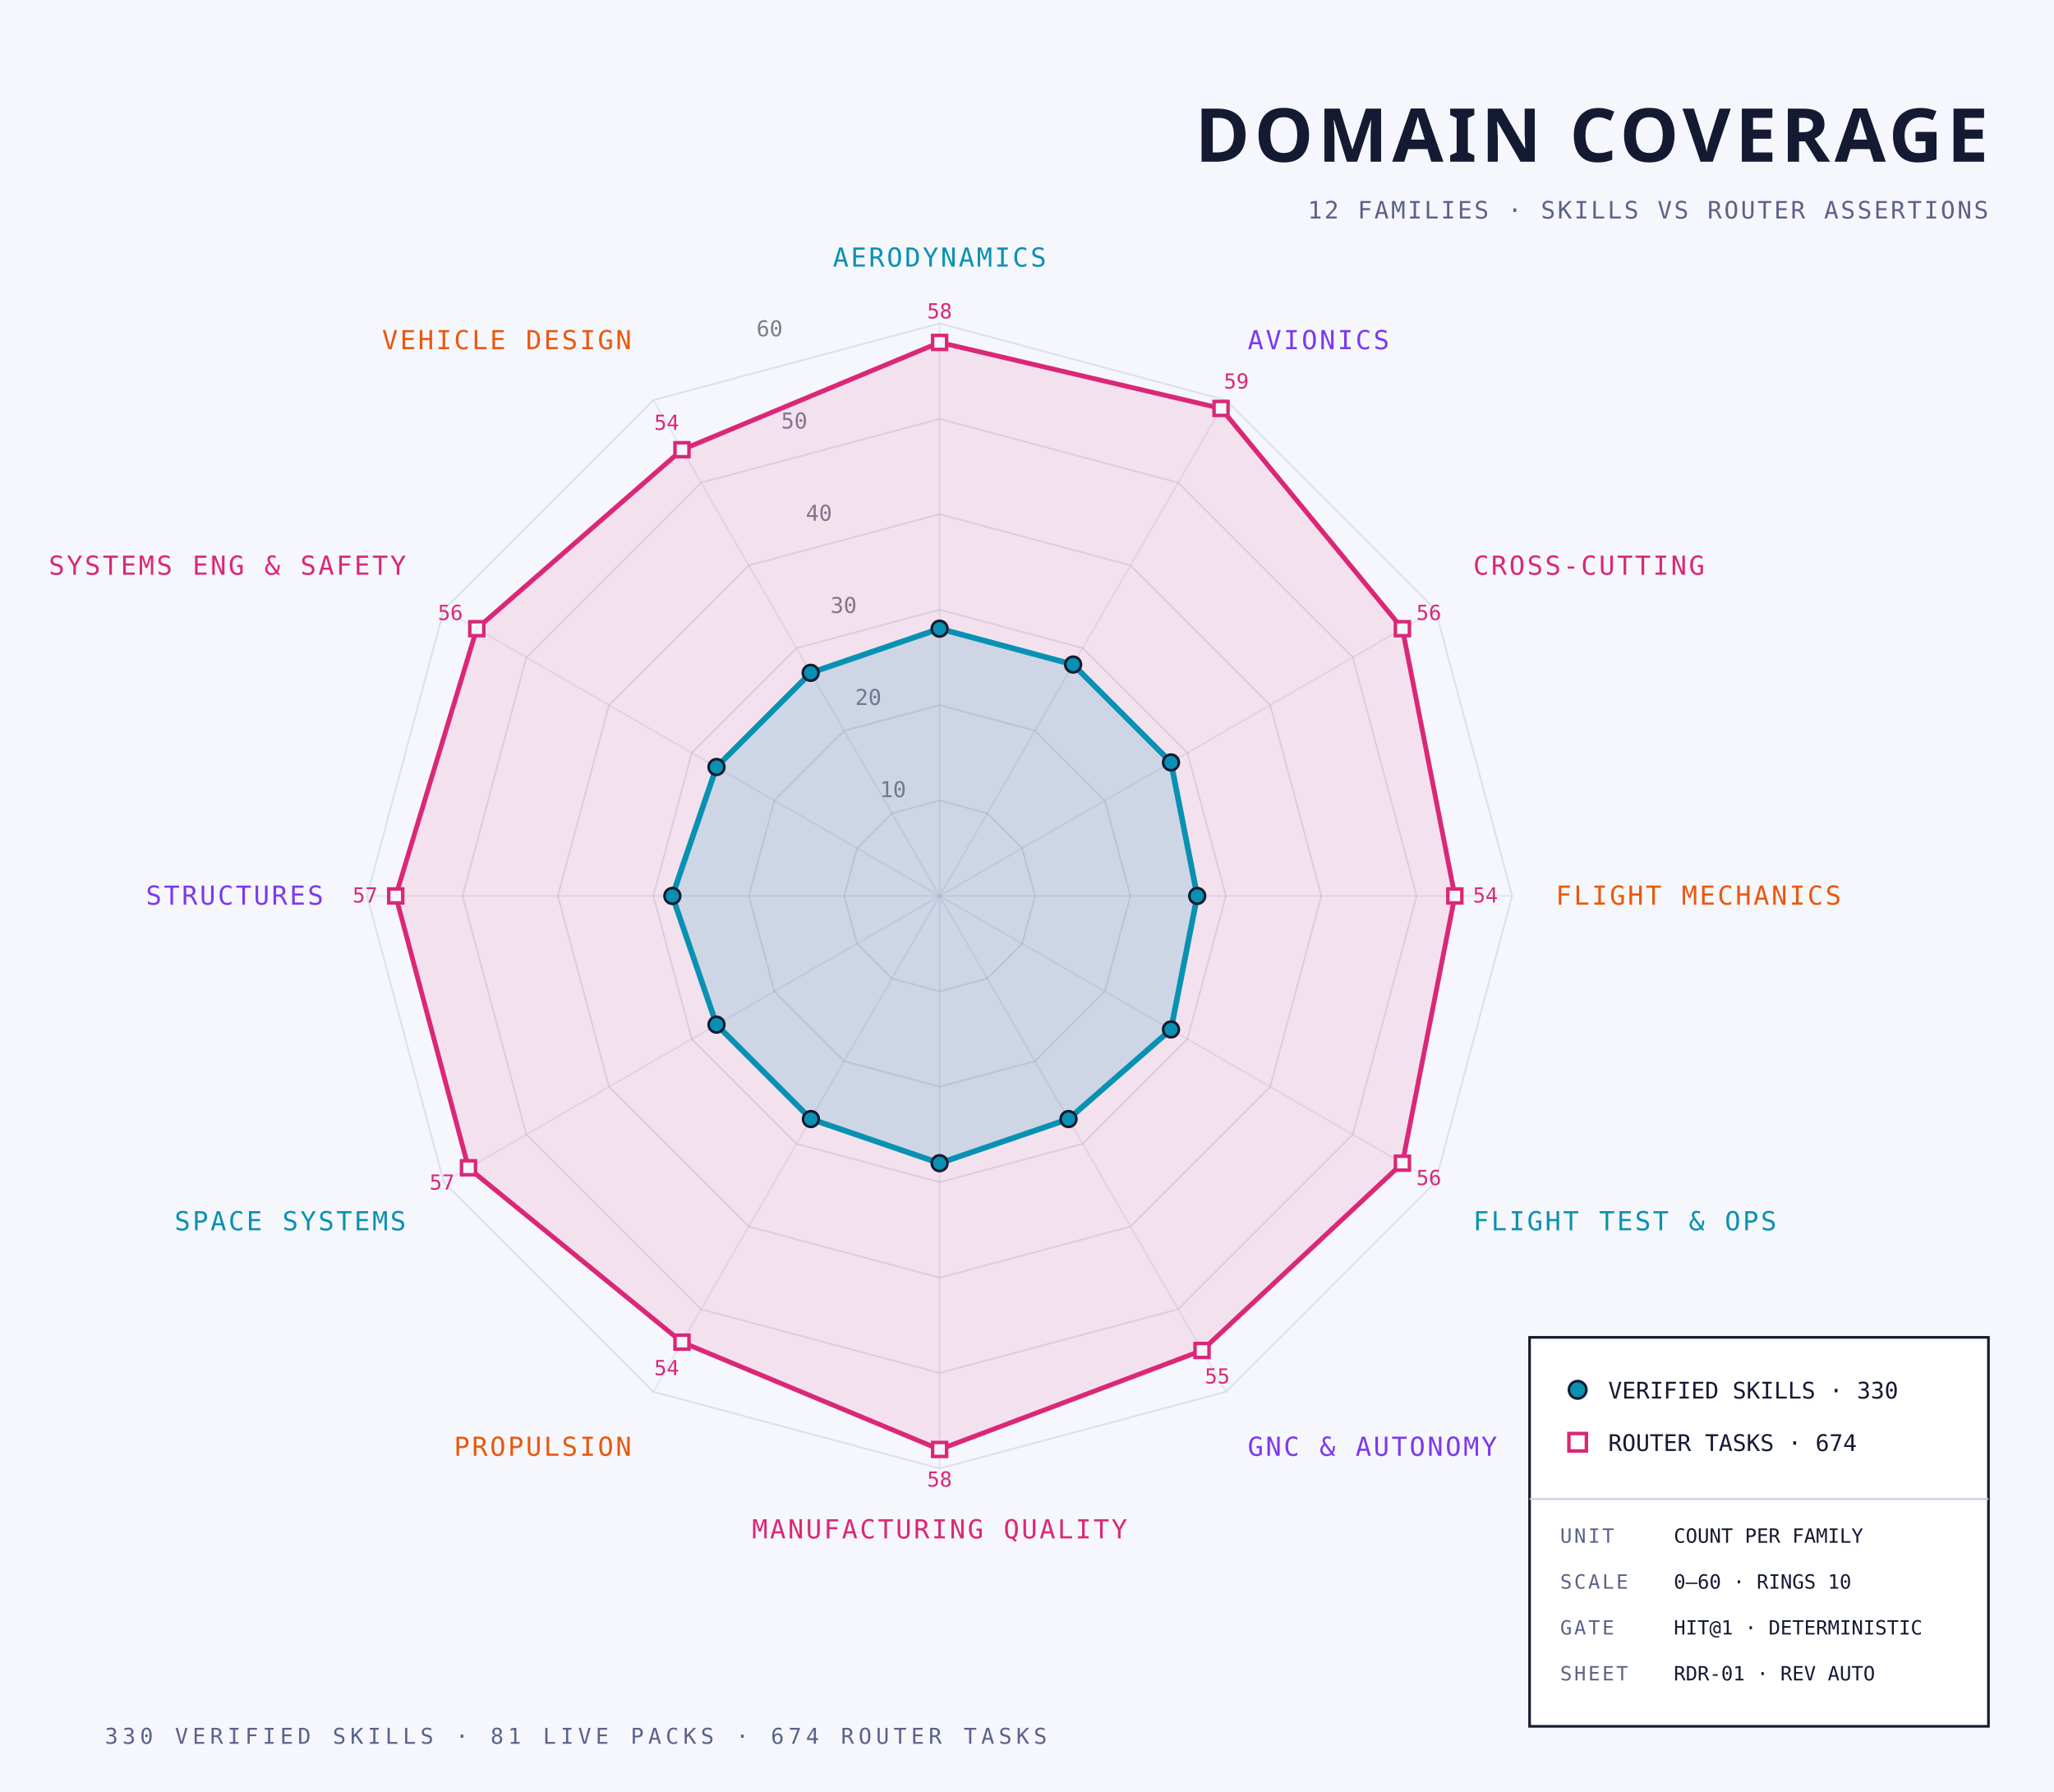
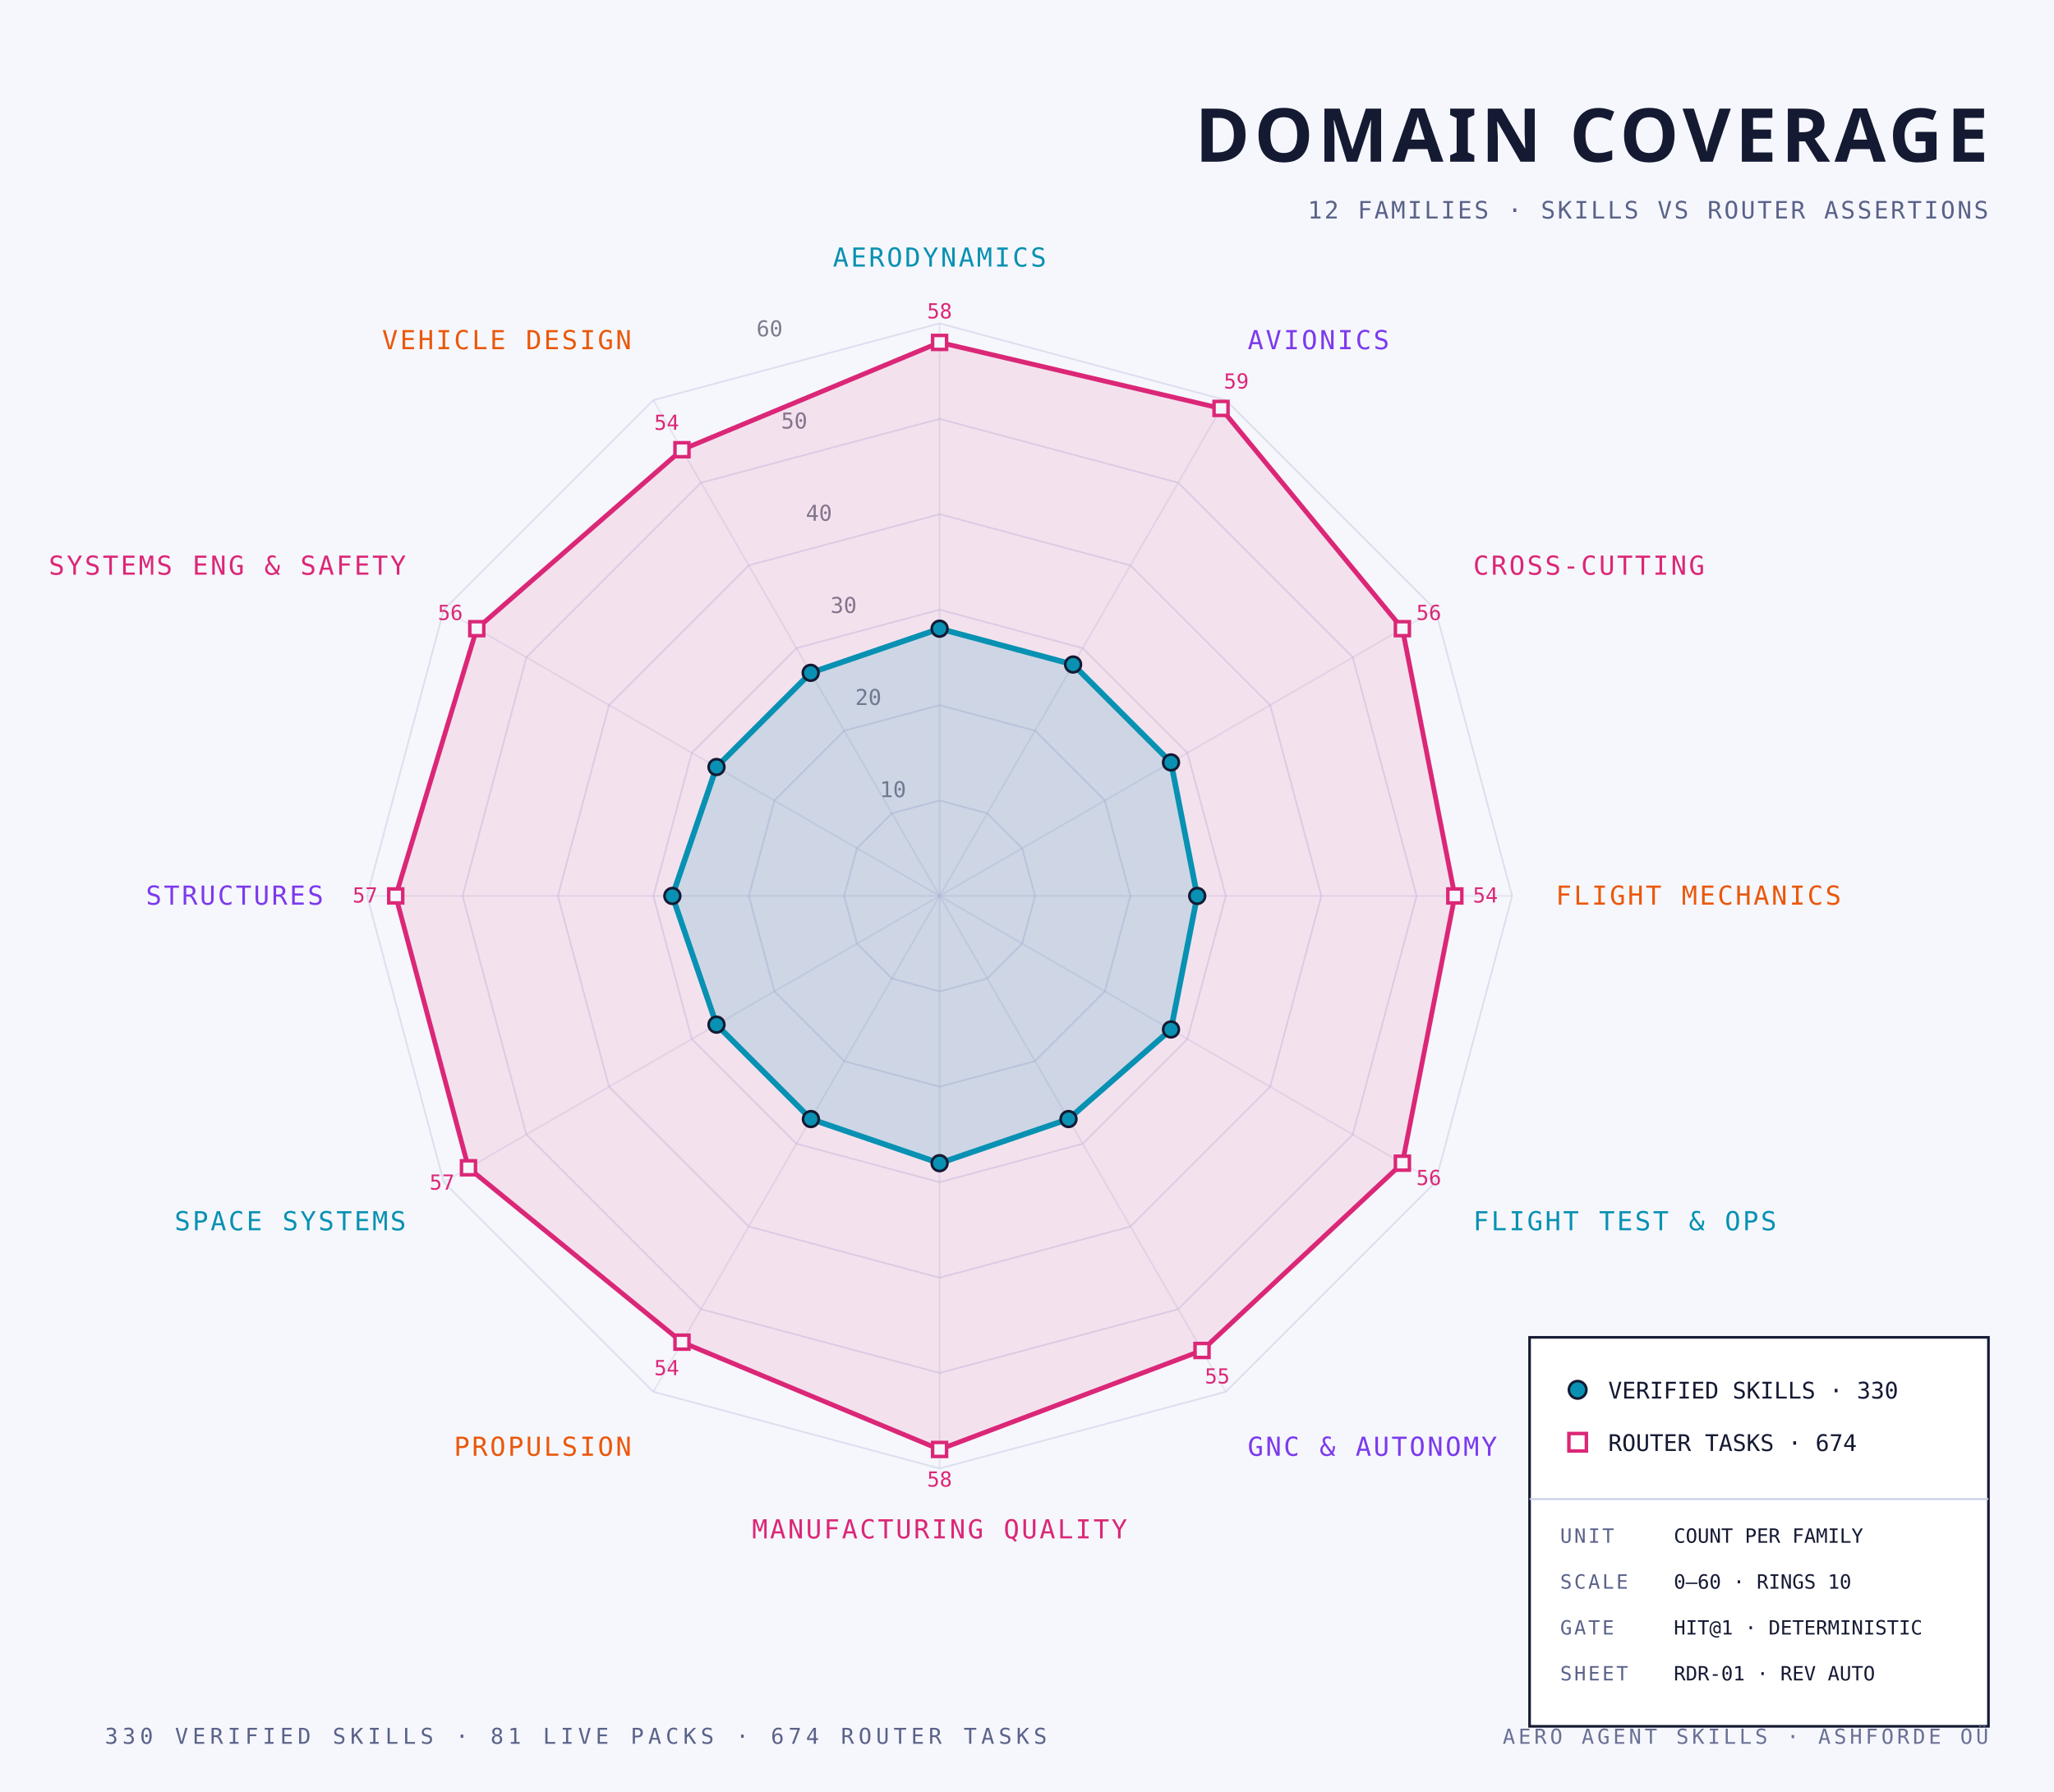
<svg xmlns="http://www.w3.org/2000/svg" width="940" height="820" viewBox="0 0 940 820">
  <style>
    .mono { font-family: "JetBrains Mono", "IBM Plex Mono", "Menlo", monospace; }
    .cond { font-family: "Barlow Condensed", "DIN Condensed", "Arial Narrow", sans-serif; font-weight: 700; text-transform: uppercase; }
    .serif { font-family: "Instrument Serif", Georgia, serif; font-style: italic; }
  </style>
  <rect width="940" height="820" fill="#f6f7fc" />
  <polygon points="430.0,366.3 451.8,372.2 467.8,388.2 473.7,410.0 467.8,431.8 451.8,447.8 430.0,453.7 408.2,447.8 392.2,431.8 386.3,410.0 392.2,388.2 408.2,372.2" fill="none" stroke="#c6cce4" stroke-width="0.8" stroke-opacity="0.55" />
  <polygon points="430.0,322.7 473.7,334.4 505.6,366.3 517.3,410.0 505.6,453.7 473.7,485.6 430.0,497.3 386.3,485.6 354.4,453.7 342.7,410.0 354.4,366.3 386.3,334.4" fill="none" stroke="#c6cce4" stroke-width="0.8" stroke-opacity="0.55" />
  <polygon points="430.0,279.0 495.5,296.6 543.4,344.5 561.0,410.0 543.4,475.5 495.5,523.4 430.0,541.0 364.5,523.4 316.6,475.5 299.0,410.0 316.6,344.5 364.5,296.6" fill="none" stroke="#c6cce4" stroke-width="0.8" stroke-opacity="0.55" />
  <polygon points="430.0,235.3 517.3,258.7 581.3,322.7 604.7,410.0 581.3,497.3 517.3,561.3 430.0,584.7 342.7,561.3 278.7,497.3 255.3,410.0 278.7,322.7 342.7,258.7" fill="none" stroke="#c6cce4" stroke-width="0.8" stroke-opacity="0.55" />
  <polygon points="430.0,191.7 539.2,220.9 619.1,300.8 648.3,410.0 619.1,519.2 539.2,599.1 430.0,628.3 320.8,599.1 240.9,519.2 211.7,410.0 240.9,300.8 320.8,220.9" fill="none" stroke="#c6cce4" stroke-width="0.8" stroke-opacity="0.55" />
  <polygon points="430.0,148.0 561.0,183.1 656.9,279.0 692.0,410.0 656.9,541.0 561.0,636.9 430.0,672.0 299.0,636.9 203.1,541.0 168.0,410.0 203.1,279.0 299.0,183.1" fill="none" stroke="#c6cce4" stroke-width="0.8" stroke-opacity="0.55" />
  <line x1="430" y1="410" x2="430.0" y2="148.0" stroke="#c6cce4" stroke-width="0.8" stroke-opacity="0.4" />
  <line x1="430" y1="410" x2="561.0" y2="183.1" stroke="#c6cce4" stroke-width="0.8" stroke-opacity="0.4" />
  <line x1="430" y1="410" x2="656.9" y2="279.0" stroke="#c6cce4" stroke-width="0.8" stroke-opacity="0.4" />
  <line x1="430" y1="410" x2="692.0" y2="410.0" stroke="#c6cce4" stroke-width="0.8" stroke-opacity="0.4" />
  <line x1="430" y1="410" x2="656.9" y2="541.0" stroke="#c6cce4" stroke-width="0.8" stroke-opacity="0.4" />
  <line x1="430" y1="410" x2="561.0" y2="636.9" stroke="#c6cce4" stroke-width="0.8" stroke-opacity="0.4" />
  <line x1="430" y1="410" x2="430.0" y2="672.0" stroke="#c6cce4" stroke-width="0.8" stroke-opacity="0.4" />
  <line x1="430" y1="410" x2="299.0" y2="636.9" stroke="#c6cce4" stroke-width="0.8" stroke-opacity="0.4" />
  <line x1="430" y1="410" x2="203.1" y2="541.0" stroke="#c6cce4" stroke-width="0.8" stroke-opacity="0.4" />
  <line x1="430" y1="410" x2="168.0" y2="410.0" stroke="#c6cce4" stroke-width="0.8" stroke-opacity="0.4" />
  <line x1="430" y1="410" x2="203.1" y2="279.0" stroke="#c6cce4" stroke-width="0.8" stroke-opacity="0.4" />
  <line x1="430" y1="410" x2="299.0" y2="183.1" stroke="#c6cce4" stroke-width="0.8" stroke-opacity="0.4" />
  <text class="mono" x="414.7" y="364.8" text-anchor="end" font-size="10" fill="#151a33" opacity="0.55">10</text>
  <text class="mono" x="403.4" y="322.6" text-anchor="end" font-size="10" fill="#151a33" opacity="0.55">20</text>
  <text class="mono" x="392.1" y="280.5" text-anchor="end" font-size="10" fill="#151a33" opacity="0.55">30</text>
  <text class="mono" x="380.8" y="238.3" text-anchor="end" font-size="10" fill="#151a33" opacity="0.55">40</text>
  <text class="mono" x="369.5" y="196.1" text-anchor="end" font-size="10" fill="#151a33" opacity="0.55">50</text>
  <text class="mono" x="358.2" y="153.9" text-anchor="end" font-size="10" fill="#151a33" opacity="0.55">60</text>
  <text class="mono" x="430.0" y="122.0" text-anchor="middle" font-size="12" fill="#0891b2" letter-spacing="1">AERODYNAMICS</text>
  <text class="mono" x="571.0" y="159.8" text-anchor="start" font-size="12" fill="#7c3aed" letter-spacing="1">AVIONICS</text>
  <text class="mono" x="674.2" y="263.0" text-anchor="start" font-size="12" fill="#db2777" letter-spacing="1">CROSS-CUTTING</text>
  <text class="mono" x="712.0" y="414.0" text-anchor="start" font-size="12" fill="#ea580c" letter-spacing="1">FLIGHT MECHANICS</text>
  <text class="mono" x="674.2" y="563.0" text-anchor="start" font-size="12" fill="#0891b2" letter-spacing="1">FLIGHT TEST &amp; OPS</text>
  <text class="mono" x="571.0" y="666.2" text-anchor="start" font-size="12" fill="#7c3aed" letter-spacing="1">GNC &amp; AUTONOMY</text>
  <text class="mono" x="430.0" y="704.0" text-anchor="middle" font-size="12" fill="#db2777" letter-spacing="1">MANUFACTURING QUALITY</text>
  <text class="mono" x="289.0" y="666.2" text-anchor="end" font-size="12" fill="#ea580c" letter-spacing="1">PROPULSION</text>
  <text class="mono" x="185.8" y="563.0" text-anchor="end" font-size="12" fill="#0891b2" letter-spacing="1">SPACE SYSTEMS</text>
  <text class="mono" x="148.0" y="414.0" text-anchor="end" font-size="12" fill="#7c3aed" letter-spacing="1">STRUCTURES</text>
  <text class="mono" x="185.8" y="263.0" text-anchor="end" font-size="12" fill="#db2777" letter-spacing="1">SYSTEMS ENG &amp; SAFETY</text>
  <text class="mono" x="289.0" y="159.8" text-anchor="end" font-size="12" fill="#ea580c" letter-spacing="1">VEHICLE DESIGN</text>
  <polygon points="430.0,156.7 558.8,186.9 641.8,287.7 665.8,410.0 641.8,532.3 550.1,618.0 430.0,663.3 312.1,614.2 214.4,534.5 181.1,410.0 218.2,287.7 312.1,205.8" fill="#db2777" fill-opacity="0.10" stroke="#db2777" stroke-width="2.2" />
  <rect x="426.8" y="153.5" width="6.4" height="6.4" fill="#f6f7fc" stroke="#db2777" stroke-width="1.6" />
  <rect x="555.6" y="183.7" width="6.4" height="6.4" fill="#f6f7fc" stroke="#db2777" stroke-width="1.6" />
  <rect x="638.6" y="284.5" width="6.4" height="6.4" fill="#f6f7fc" stroke="#db2777" stroke-width="1.6" />
  <rect x="662.6" y="406.8" width="6.4" height="6.4" fill="#f6f7fc" stroke="#db2777" stroke-width="1.6" />
  <rect x="638.6" y="529.1" width="6.4" height="6.4" fill="#f6f7fc" stroke="#db2777" stroke-width="1.6" />
  <rect x="546.9" y="614.8" width="6.4" height="6.4" fill="#f6f7fc" stroke="#db2777" stroke-width="1.6" />
  <rect x="426.8" y="660.1" width="6.4" height="6.4" fill="#f6f7fc" stroke="#db2777" stroke-width="1.6" />
  <rect x="308.9" y="611.0" width="6.4" height="6.4" fill="#f6f7fc" stroke="#db2777" stroke-width="1.6" />
  <rect x="211.2" y="531.2" width="6.4" height="6.4" fill="#f6f7fc" stroke="#db2777" stroke-width="1.6" />
  <rect x="177.9" y="406.8" width="6.4" height="6.4" fill="#f6f7fc" stroke="#db2777" stroke-width="1.6" />
  <rect x="215.0" y="284.5" width="6.4" height="6.4" fill="#f6f7fc" stroke="#db2777" stroke-width="1.6" />
  <rect x="308.9" y="202.6" width="6.4" height="6.4" fill="#f6f7fc" stroke="#db2777" stroke-width="1.6" />
  <polygon points="430.0,287.7 491.1,304.1 535.9,348.9 547.9,410.0 535.9,471.1 489.0,512.1 430.0,532.3 371.1,512.1 327.9,468.9 307.7,410.0 327.9,351.0 371.0,307.9" fill="#0891b2" fill-opacity="0.16" stroke="#0891b2" stroke-width="2.6" />
  <circle cx="430.0" cy="287.7" r="3.6" fill="#0891b2" stroke="#151a33" stroke-width="1.2" />
  <circle cx="491.1" cy="304.1" r="3.6" fill="#0891b2" stroke="#151a33" stroke-width="1.2" />
  <circle cx="535.9" cy="348.9" r="3.6" fill="#0891b2" stroke="#151a33" stroke-width="1.2" />
  <circle cx="547.9" cy="410.0" r="3.6" fill="#0891b2" stroke="#151a33" stroke-width="1.2" />
  <circle cx="535.9" cy="471.1" r="3.6" fill="#0891b2" stroke="#151a33" stroke-width="1.2" />
  <circle cx="489.0" cy="512.1" r="3.6" fill="#0891b2" stroke="#151a33" stroke-width="1.2" />
  <circle cx="430.0" cy="532.3" r="3.6" fill="#0891b2" stroke="#151a33" stroke-width="1.2" />
  <circle cx="371.1" cy="512.1" r="3.6" fill="#0891b2" stroke="#151a33" stroke-width="1.2" />
  <circle cx="327.9" cy="468.9" r="3.6" fill="#0891b2" stroke="#151a33" stroke-width="1.2" />
  <circle cx="307.7" cy="410.0" r="3.6" fill="#0891b2" stroke="#151a33" stroke-width="1.2" />
  <circle cx="327.9" cy="351.0" r="3.6" fill="#0891b2" stroke="#151a33" stroke-width="1.2" />
  <circle cx="371.0" cy="307.9" r="3.6" fill="#0891b2" stroke="#151a33" stroke-width="1.2" />
  <text class="mono" x="430.0" y="145.7" text-anchor="middle" font-size="9.5" fill="#db2777">58</text>
  <text class="mono" x="565.8" y="177.8" text-anchor="middle" font-size="9.5" fill="#db2777">59</text>
  <text class="mono" x="653.9" y="283.7" text-anchor="middle" font-size="9.5" fill="#db2777">56</text>
  <text class="mono" x="679.8" y="413.0" text-anchor="middle" font-size="9.5" fill="#db2777">54</text>
  <text class="mono" x="653.9" y="542.3" text-anchor="middle" font-size="9.5" fill="#db2777">56</text>
  <text class="mono" x="557.1" y="633.1" text-anchor="middle" font-size="9.5" fill="#db2777">55</text>
  <text class="mono" x="430.0" y="680.3" text-anchor="middle" font-size="9.5" fill="#db2777">58</text>
  <text class="mono" x="305.1" y="629.3" text-anchor="middle" font-size="9.5" fill="#db2777">54</text>
  <text class="mono" x="202.3" y="544.4" text-anchor="middle" font-size="9.5" fill="#db2777">57</text>
  <text class="mono" x="167.1" y="413.0" text-anchor="middle" font-size="9.5" fill="#db2777">57</text>
  <text class="mono" x="206.1" y="283.7" text-anchor="middle" font-size="9.5" fill="#db2777">56</text>
  <text class="mono" x="305.1" y="196.7" text-anchor="middle" font-size="9.5" fill="#db2777">54</text>
  <text class="cond" x="910.0" y="74.0" text-anchor="end" font-size="34" fill="#151a33" letter-spacing="2">DOMAIN COVERAGE</text>
  <text class="mono" x="910.0" y="100.0" text-anchor="end" font-size="11" fill="#5a6289" letter-spacing="1">12 FAMILIES · SKILLS VS ROUTER ASSERTIONS</text>
  <rect x="700" y="612" width="210" height="178" fill="#ffffff" stroke="#151a33" stroke-width="1.2" />
  <line x1="700" y1="686" x2="910" y2="686" stroke="#c6cce4" stroke-width="0.8" />
  <circle cx="722" cy="636" r="4" fill="#0891b2" stroke="#151a33" stroke-width="1.2" />
  <text class="mono" x="736.0" y="640.0" text-anchor="start" font-size="10.5" fill="#151a33">VERIFIED SKILLS · 330</text>
  <rect x="718" y="656" width="8" height="8" fill="none" stroke="#db2777" stroke-width="1.6" />
  <text class="mono" x="736.0" y="664.0" text-anchor="start" font-size="10.5" fill="#151a33">ROUTER TASKS · 674</text>
  <text class="mono" x="714.0" y="706.0" text-anchor="start" font-size="9" fill="#5a6289" letter-spacing="1">UNIT</text>
  <text class="mono" x="766.0" y="706.0" text-anchor="start" font-size="9" fill="#151a33">COUNT PER FAMILY</text>
  <text class="mono" x="714.0" y="727.0" text-anchor="start" font-size="9" fill="#5a6289" letter-spacing="1">SCALE</text>
  <text class="mono" x="766.0" y="727.0" text-anchor="start" font-size="9" fill="#151a33">0–60 · RINGS 10</text>
  <text class="mono" x="714.0" y="748.0" text-anchor="start" font-size="9" fill="#5a6289" letter-spacing="1">GATE</text>
  <text class="mono" x="766.0" y="748.0" text-anchor="start" font-size="9" fill="#151a33">HIT@1 · DETERMINISTIC</text>
  <text class="mono" x="714.0" y="769.0" text-anchor="start" font-size="9" fill="#5a6289" letter-spacing="1">SHEET</text>
  <text class="mono" x="766.0" y="769.0" text-anchor="start" font-size="9" fill="#151a33">RDR-01 · REV AUTO</text>
  <text class="mono" x="48.0" y="798.0" text-anchor="start" font-size="10" fill="#5a6289" letter-spacing="2">330 VERIFIED SKILLS · 81 LIVE PACKS · 674 ROUTER TASKS</text>
+   <text class="mono" x="910.0" y="798.0" text-anchor="end" font-size="9.5" fill="#5a6289" letter-spacing="1.5" opacity="0.9">AERO AGENT SKILLS · ASHFORDE OÜ</text>
</svg>
